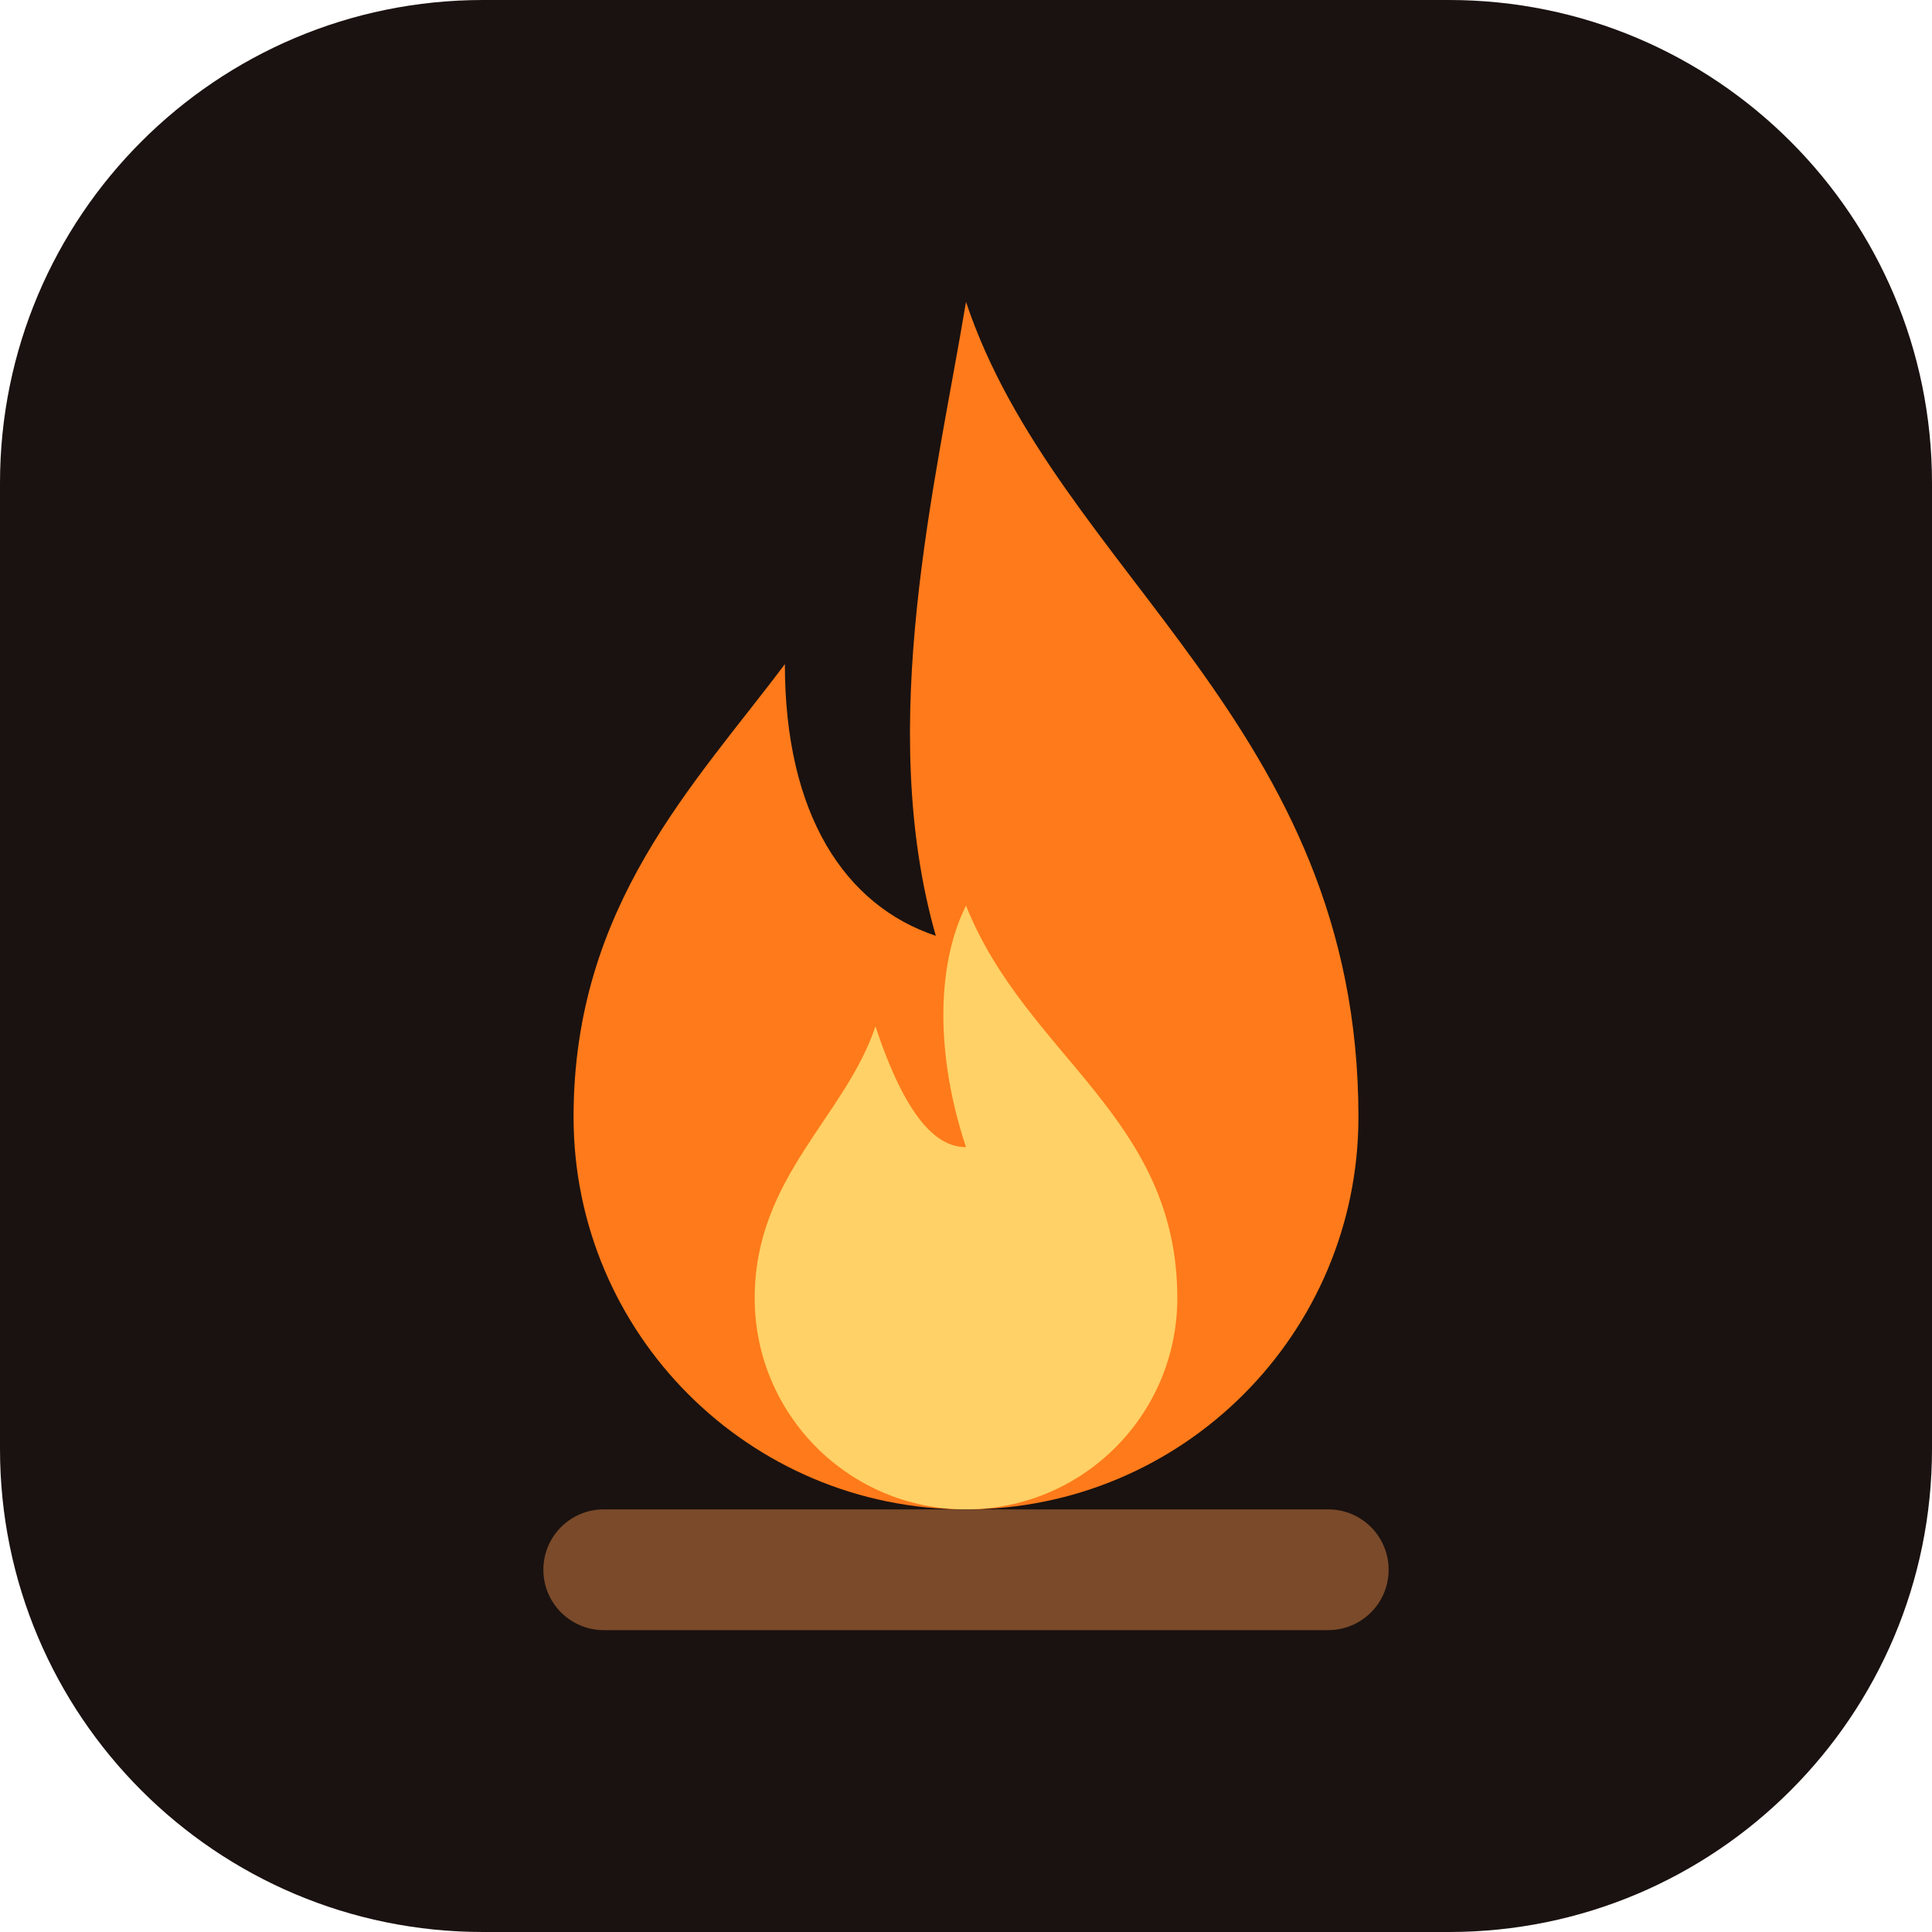
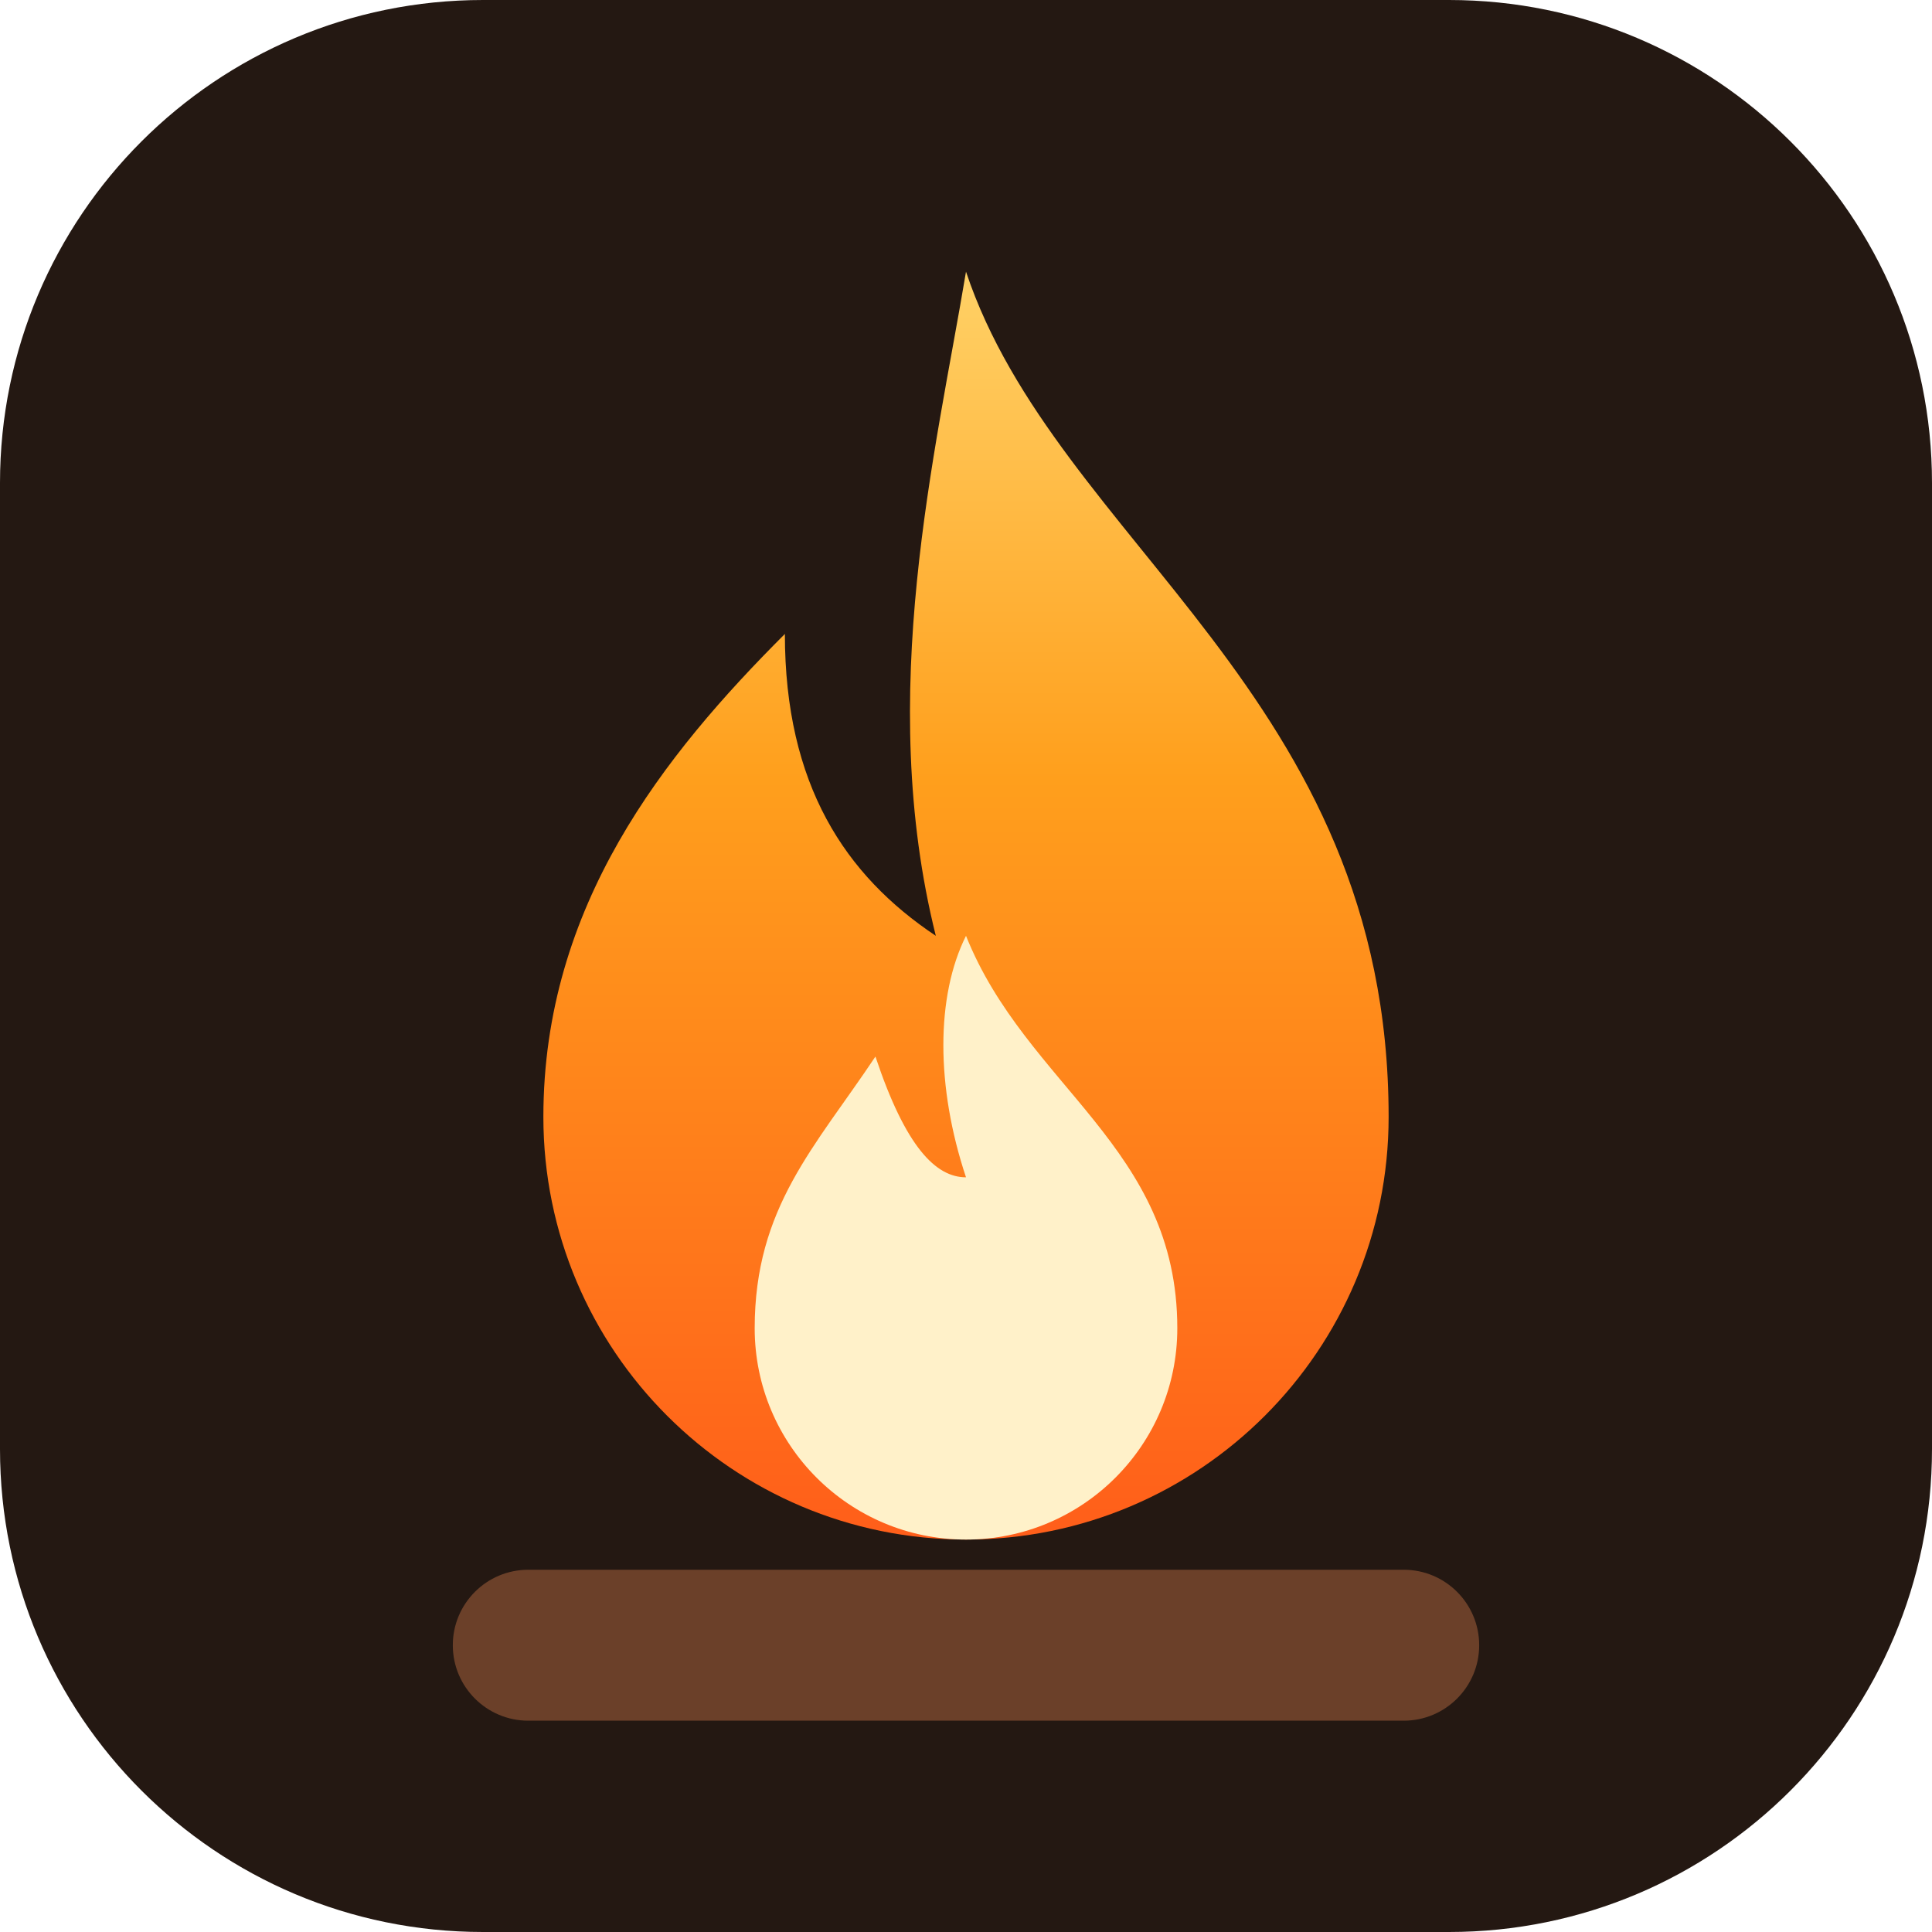
- <svg xmlns="http://www.w3.org/2000/svg" viewBox="0 0 64 64">
-   <rect width="64" height="64" rx="16" fill="#1a1210" />
-   <path d="M32 10c3 9 13 14 13 27a13 13 0 0 1-26 0c0-7 4-11 7-15 0 5 2 8 5 9-2-7 0-15 1-21z" fill="#ff7a1a" />
-   <path d="M32 30c2 5 7 7 7 13a7 7 0 0 1-14 0c0-4 3-6 4-9 1 3 2 4 3 4-1-3-1-6 0-8z" fill="#ffd166" />
-   <rect x="18" y="50" width="28" height="4" rx="2" fill="#7a4a2a" />
+ <svg xmlns="http://www.w3.org/2000/svg" width="64" height="64" viewBox="0 0 64 64">
+   <g transform="translate(0 0) scale(1)">
+     <rect width="64" height="64" rx="16" fill="#241812" />
+     <defs>
+       <linearGradient id="fl64" x1="0" y1="1" x2="0" y2="0">
+         <stop offset="0" stop-color="#ff5e1a" />
+         <stop offset="0.6" stop-color="#ff9f1c" />
+         <stop offset="1" stop-color="#ffd166" />
+       </linearGradient>
+     </defs>
+     <path d="M32 9c3 9 14 14 14 28a14 14 0 0 1-28 0c0-7 4-12 8-16 0 5 2 8 5 10-2-8 0-16 1-22z" fill="url(#fl64)" />
+     <path d="M32 31c2 5 7 7 7 13a7 7 0 0 1-14 0c0-4 2-6 4-9 1 3 2 4 3 4-1-3-1-6 0-8z" fill="#fff1c9" />
+     <rect x="15" y="52" width="34" height="5" rx="2.5" fill="#6b4029" />
+   </g>
</svg>
